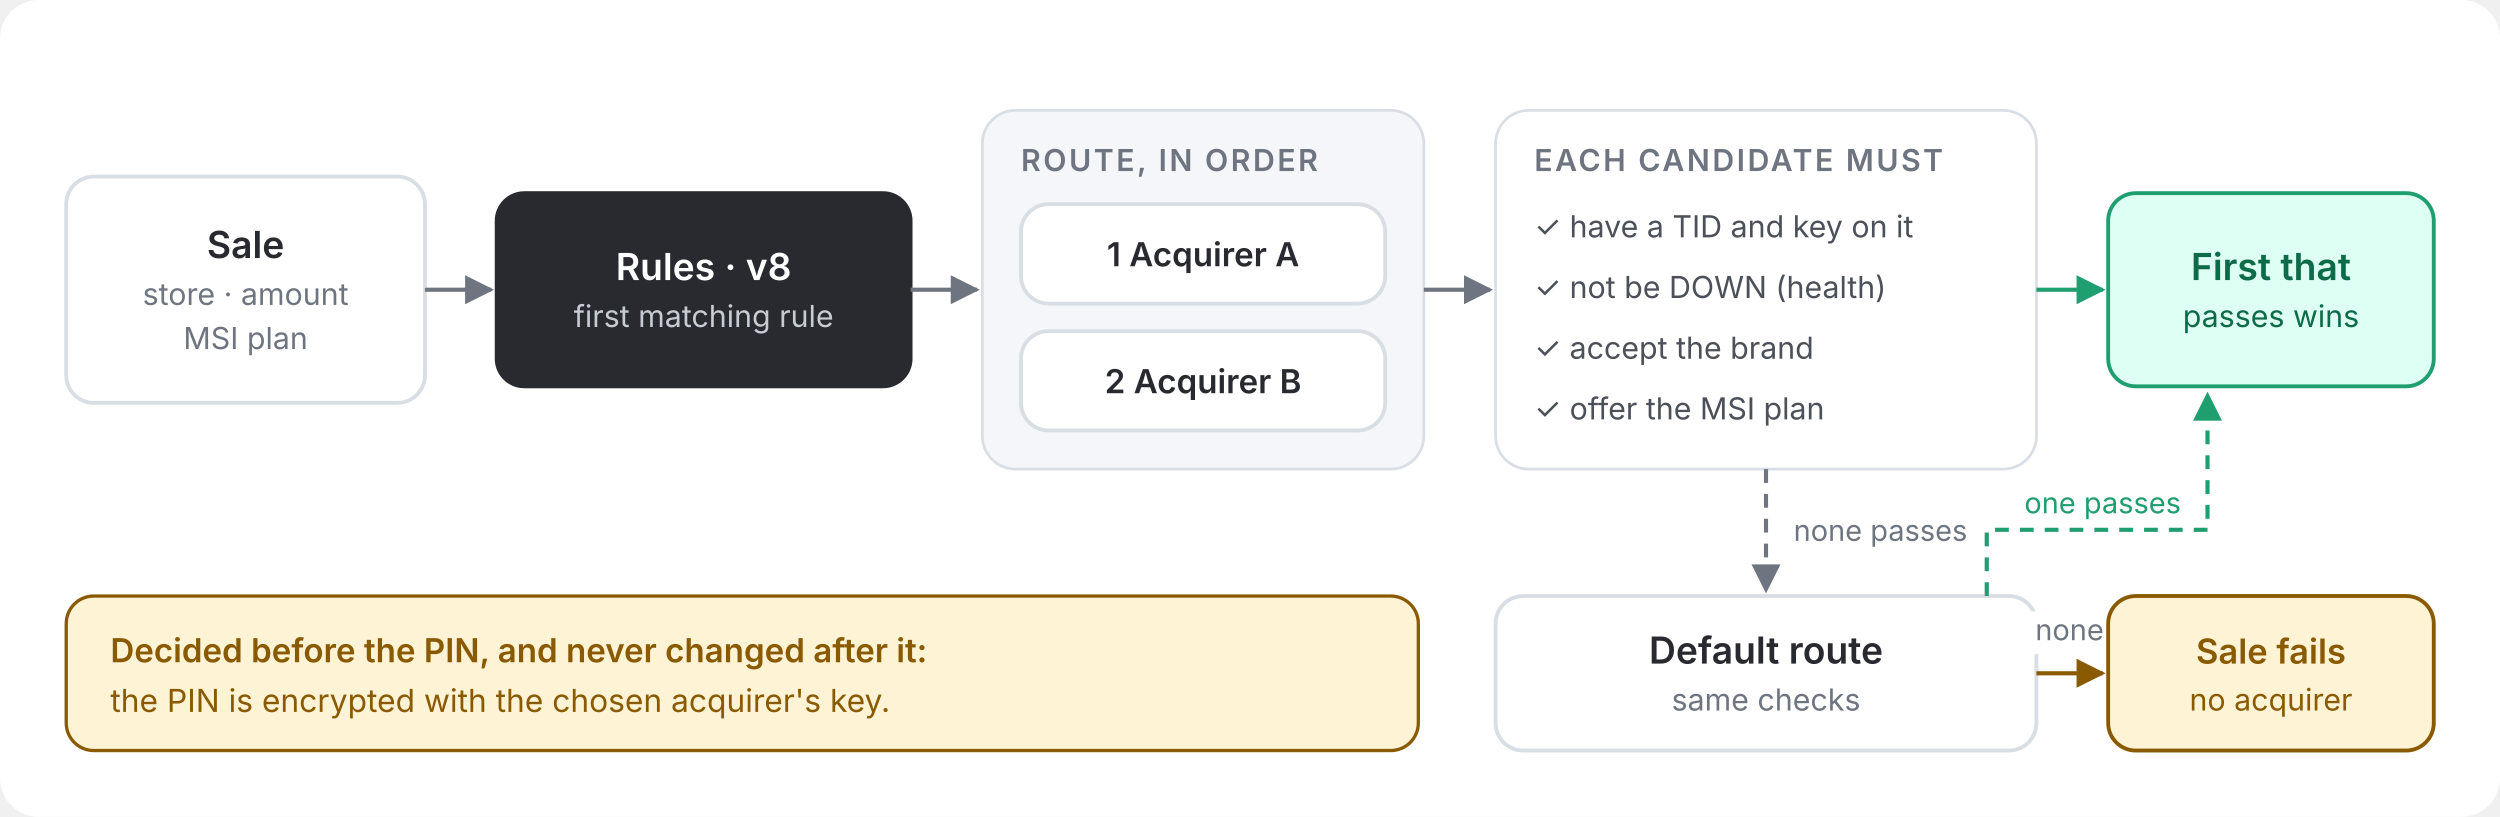
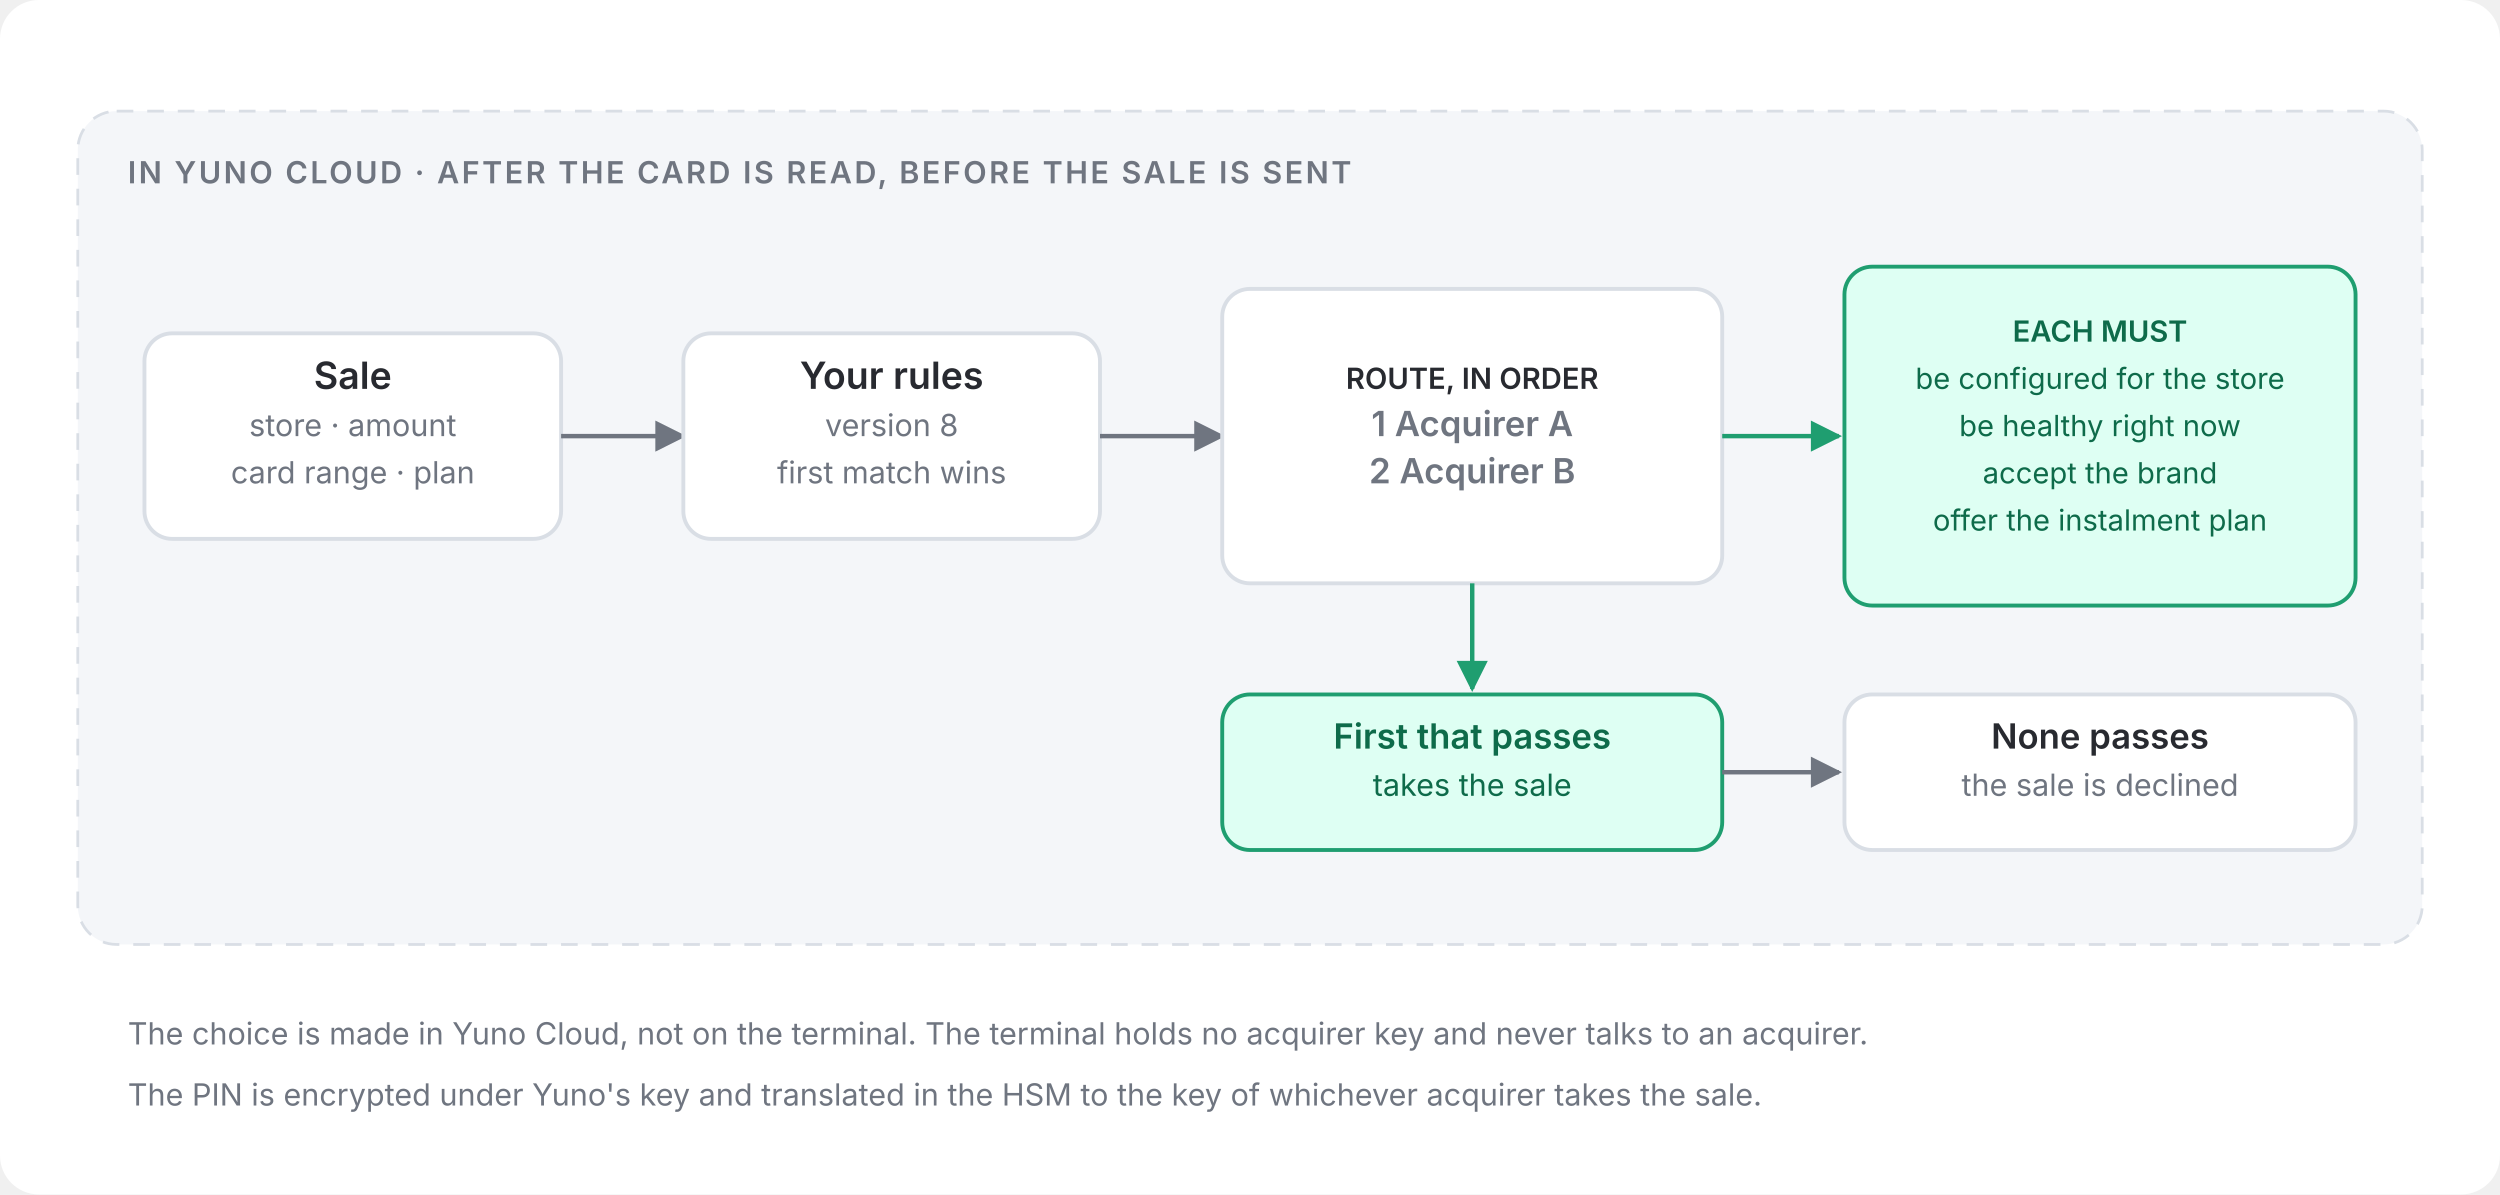
- <svg xmlns="http://www.w3.org/2000/svg" viewBox="0 0 906 296" role="img" aria-label="How the POS terminal picks the acquirer: the first matching rule gives an ordered route; the first acquirer that passes the checks wins; otherwise the default route; otherwise the sale fails" font-family="Inter, 'Helvetica Neue', Arial, sans-serif">
+ <svg xmlns="http://www.w3.org/2000/svg" aria-label="How Yuno Cloud chooses the acquirer for a sale: the first matching rule gives an ordered route and the first acquirer that passes the checks takes the sale." viewBox="0 0 900 430" font-family="Inter, 'Helvetica Neue', Arial, sans-serif">
  <defs>
-     <marker id="f8-a" viewBox="0 0 10 10" refX="9" refY="5" markerWidth="7" markerHeight="7" orient="auto-start-reverse">
+     <marker id="a" viewBox="0 0 10 10" refX="9" refY="5" markerWidth="7" markerHeight="7" orient="auto-start-reverse">
      <path d="M0 0L10 5 0 10z" fill="#6F7580" />
    </marker>
-     <marker id="f8-ag" viewBox="0 0 10 10" refX="9" refY="5" markerWidth="7" markerHeight="7" orient="auto-start-reverse">
+     <marker id="ag" viewBox="0 0 10 10" refX="9" refY="5" markerWidth="7" markerHeight="7" orient="auto-start-reverse">
      <path d="M0 0L10 5 0 10z" fill="#1F9E70" />
    </marker>
-     <marker id="f8-ad" viewBox="0 0 10 10" refX="9" refY="5" markerWidth="7" markerHeight="7" orient="auto-start-reverse">
+     <marker id="ad" viewBox="0 0 10 10" refX="9" refY="5" markerWidth="7" markerHeight="7" orient="auto-start-reverse">
      <path d="M0 0L10 5 0 10z" fill="#282A30" />
    </marker>
-     <marker id="f8-aa" viewBox="0 0 10 10" refX="9" refY="5" markerWidth="7" markerHeight="7" orient="auto-start-reverse">
-       <path d="M0 0L10 5 0 10z" fill="#8A5A00" />
-     </marker>
-     <marker id="f8-ar" viewBox="0 0 10 10" refX="9" refY="5" markerWidth="7" markerHeight="7" orient="auto-start-reverse">
-       <path d="M0 0L10 5 0 10z" fill="#C43D3D" />
-     </marker>
-     <marker id="f8-ab" viewBox="0 0 10 10" refX="9" refY="5" markerWidth="7" markerHeight="7" orient="auto-start-reverse">
-       <path d="M0 0L10 5 0 10z" fill="#3E4FE0" />
-     </marker>
  </defs>
-   <rect x="0" y="0" width="906" height="296" rx="14" fill="#FFFFFF" />
-   <rect x="24" y="64" width="130" height="82" rx="10" fill="#FFFFFF" stroke="#D9DEE5" stroke-width="1.4" />
-   <text x="89" y="93.5" text-anchor="middle" font-size="13.5" font-weight="600" fill="#282A30">Sale</text>
-   <text x="89" y="110.5" text-anchor="middle" font-size="11" font-weight="400" fill="#6F7580">store · amount</text>
-   <text x="89" y="126.5" text-anchor="middle" font-size="11" font-weight="400" fill="#6F7580">MSI plan</text>
-   <path d="M154 105 L178 105" fill="none" stroke="#6F7580" stroke-width="1.5" marker-end="url(#f8-a)" />
-   <rect x="180" y="70" width="150" height="70" rx="10" fill="#282A30" stroke="#282A30" stroke-width="1.4" />
-   <text x="255" y="101.5" text-anchor="middle" font-size="13.5" font-weight="600" fill="#FFFFFF">Rules · v8</text>
-   <text x="255" y="118.5" text-anchor="middle" font-size="11" font-weight="400" fill="#C7CBD3">first matching rule</text>
-   <path d="M330 105 L354 105" fill="none" stroke="#6F7580" stroke-width="1.5" marker-end="url(#f8-a)" />
-   <rect x="356" y="40" width="160" height="130" rx="12" fill="#F4F6F9" stroke="#D9DEE5" />
-   <text x="370" y="62" text-anchor="start" font-size="11" font-weight="600" fill="#6F7580" letter-spacing="0.08em">ROUTE, IN ORDER</text>
-   <rect x="370" y="74" width="132" height="36" rx="10" fill="#FFFFFF" stroke="#D9DEE5" stroke-width="1.4" />
-   <text x="436" y="96.5" text-anchor="middle" font-size="12" font-weight="600" fill="#282A30">1  Acquirer A</text>
-   <rect x="370" y="120" width="132" height="36" rx="10" fill="#FFFFFF" stroke="#D9DEE5" stroke-width="1.4" />
-   <text x="436" y="142.5" text-anchor="middle" font-size="12" font-weight="600" fill="#282A30">2  Acquirer B</text>
-   <path d="M516 105 L540 105" fill="none" stroke="#6F7580" stroke-width="1.5" marker-end="url(#f8-a)" />
-   <rect x="542" y="40" width="196" height="130" rx="12" fill="#FFFFFF" stroke="#D9DEE5" />
-   <text x="556" y="62" text-anchor="start" font-size="11" font-weight="600" fill="#6F7580" letter-spacing="0.08em">EACH CANDIDATE MUST</text>
-   <text x="556" y="86" text-anchor="start" font-size="11" font-weight="400" fill="#4B5059">✓  have a TID and key on it</text>
-   <text x="556" y="108" text-anchor="start" font-size="11" font-weight="400" fill="#4B5059">✓  not be DOWN (health)</text>
-   <text x="556" y="130" text-anchor="start" font-size="11" font-weight="400" fill="#4B5059">✓  accept the brand</text>
-   <text x="556" y="152" text-anchor="start" font-size="11" font-weight="400" fill="#4B5059">✓  offer the MSI plan</text>
-   <path d="M738 105 L762 105" fill="none" stroke="#1F9E70" stroke-width="1.5" marker-end="url(#f8-ag)" />
-   <rect x="764" y="70" width="118" height="70" rx="10" fill="#DEFFF3" stroke="#1F9E70" stroke-width="1.4" />
-   <text x="823" y="101.5" text-anchor="middle" font-size="13.5" font-weight="600" fill="#0E6B4A">First that</text>
-   <text x="823" y="118.5" text-anchor="middle" font-size="11" font-weight="400" fill="#0E6B4A">passes wins</text>
-   <path d="M640 170 L640 214" fill="none" stroke="#6F7580" stroke-width="1.5" stroke-dasharray="5 4" marker-end="url(#f8-a)" />
-   <rect x="646" y="185.5" width="73.835" height="15.5" fill="#FFFFFF" />
-   <text x="650" y="196" text-anchor="start" font-size="10.5" font-weight="400" fill="#6F7580">none passes</text>
-   <rect x="542" y="216" width="196" height="56" rx="10" fill="#FFFFFF" stroke="#D9DEE5" stroke-width="1.4" />
-   <text x="640" y="240.5" text-anchor="middle" font-size="13.5" font-weight="600" fill="#282A30">Default route</text>
-   <text x="640" y="257.5" text-anchor="middle" font-size="11" font-weight="400" fill="#6F7580">same checks</text>
-   <path d="M738 244 L762 244" fill="none" stroke="#8A5A00" stroke-width="1.5" marker-end="url(#f8-aa)" />
-   <rect x="734.03" y="221.5" width="31.94" height="15.5" fill="#FFFFFF" />
-   <text x="750" y="232" text-anchor="middle" font-size="10.5" font-weight="400" fill="#6F7580">none</text>
-   <rect x="764" y="216" width="118" height="56" rx="10" fill="#FFF3D6" stroke="#8A5A00" stroke-width="1.4" />
-   <text x="823" y="240.5" text-anchor="middle" font-size="12.5" font-weight="600" fill="#8A5A00">Sale fails</text>
-   <text x="823" y="257.5" text-anchor="middle" font-size="11" font-weight="400" fill="#8A5A00">no acquirer</text>
-   <path d="M720 216 L720 192 L800 192 L800 143" fill="none" stroke="#1F9E70" stroke-width="1.5" stroke-dasharray="5 4" marker-end="url(#f8-ag)" />
-   <rect x="728.075" y="175.5" width="67.85" height="15.5" fill="#FFFFFF" />
-   <text x="762" y="186" text-anchor="middle" font-size="10.5" font-weight="400" fill="#1F9E70">one passes</text>
-   <rect x="24" y="216" width="490" height="56" rx="10" fill="#FFF3D6" stroke="#8A5A00" stroke-width="1.2" />
-   <text x="40" y="240" text-anchor="start" font-size="12" font-weight="600" fill="#8A5A00">Decided before the PIN, and never changed after it:</text>
-   <text x="40" y="258" text-anchor="start" font-size="11.5" font-weight="400" fill="#8A5A00">the PIN is encrypted with the chosen acquirer's key.</text>
+   <rect x="0" y="0" width="900" height="430" rx="14" fill="#FFFFFF" />
+   <rect x="28" y="40" width="844" height="300" rx="14" fill="#F4F6F9" stroke="#D9DEE5" stroke-dasharray="6 5" />
+   <text x="46" y="66" font-size="11" font-weight="600" fill="#6F7580" letter-spacing=".08em">IN YUNO CLOUD · AFTER THE CARD IS READ, BEFORE THE SALE IS SENT</text>
+   <rect x="52" y="120" width="150" height="74" rx="10" fill="#FFFFFF" stroke="#D9DEE5" stroke-width="1.4" />
+   <text x="127.0" y="140.0" text-anchor="middle" font-size="13.5" font-weight="600" fill="#282A30">Sale</text>
+   <text x="127.0" y="157.0" text-anchor="middle" font-size="11" font-weight="400" fill="#6F7580">store · amount</text>
+   <text x="127.0" y="174.0" text-anchor="middle" font-size="11" font-weight="400" fill="#6F7580">card range · plan</text>
+   <line x1="202" y1="157" x2="246" y2="157" stroke="#6F7580" stroke-width="1.6" marker-end="url(#a)" />
+   <rect x="246" y="120" width="150" height="74" rx="10" fill="#FFFFFF" stroke="#D9DEE5" stroke-width="1.4" />
+   <text x="321.0" y="140.0" text-anchor="middle" font-size="13.5" font-weight="600" fill="#282A30">Your rules</text>
+   <text x="321.0" y="157.0" text-anchor="middle" font-size="11" font-weight="400" fill="#6F7580">version 8</text>
+   <text x="321.0" y="174.0" text-anchor="middle" font-size="11" font-weight="400" fill="#6F7580">first match wins</text>
+   <line x1="396" y1="157" x2="440" y2="157" stroke="#6F7580" stroke-width="1.6" marker-end="url(#a)" />
+   <rect x="440" y="104" width="180" height="106" rx="10" fill="#FFFFFF" stroke="#D9DEE5" stroke-width="1.4" />
+   <text x="530.0" y="140.0" text-anchor="middle" font-size="10.5" font-weight="600" fill="#282A30">ROUTE, IN ORDER</text>
+   <text x="530.0" y="157.0" text-anchor="middle" font-size="12.5" font-weight="600" fill="#6F7580">1  Acquirer A</text>
+   <text x="530.0" y="174.0" text-anchor="middle" font-size="12.5" font-weight="600" fill="#6F7580">2  Acquirer B</text>
+   <rect x="664" y="96" width="184" height="122" rx="10" fill="#DEFFF3" stroke="#1F9E70" stroke-width="1.4" />
+   <text x="756.0" y="123.0" text-anchor="middle" font-size="10.5" font-weight="600" fill="#0E6B4A">EACH MUST</text>
+   <text x="756.0" y="140.0" text-anchor="middle" font-size="10.5" font-weight="400" fill="#0E6B4A">be configured for the store</text>
+   <text x="756.0" y="157.0" text-anchor="middle" font-size="10.5" font-weight="400" fill="#0E6B4A">be healthy right now</text>
+   <text x="756.0" y="174.0" text-anchor="middle" font-size="10.5" font-weight="400" fill="#0E6B4A">accept the brand</text>
+   <text x="756.0" y="191.0" text-anchor="middle" font-size="10.5" font-weight="400" fill="#0E6B4A">offer the instalment plan</text>
+   <line x1="620" y1="157" x2="662" y2="157" stroke="#1F9E70" stroke-width="1.6" marker-end="url(#ag)" />
+   <rect x="440" y="250" width="180" height="56" rx="10" fill="#DEFFF3" stroke="#1F9E70" stroke-width="1.4" />
+   <text x="530.0" y="269.5" text-anchor="middle" font-size="12.5" font-weight="600" fill="#0E6B4A">First that passes</text>
+   <text x="530.0" y="286.5" text-anchor="middle" font-size="11" font-weight="400" fill="#0E6B4A">takes the sale</text>
+   <line x1="530" y1="210" x2="530" y2="248" stroke="#1F9E70" stroke-width="1.6" marker-end="url(#ag)" />
+   <rect x="664" y="250" width="184" height="56" rx="10" fill="#FFFFFF" stroke="#D9DEE5" stroke-width="1.4" />
+   <text x="756.0" y="269.5" text-anchor="middle" font-size="12.5" font-weight="600" fill="#282A30">None passes</text>
+   <text x="756.0" y="286.5" text-anchor="middle" font-size="11" font-weight="400" fill="#6F7580">the sale is declined</text>
+   <line x1="620" y1="278" x2="662" y2="278" stroke="#6F7580" stroke-width="1.6" marker-end="url(#a)" />
+   <text x="46" y="376" text-anchor="start" font-size="11" font-weight="400" fill="#6F7580">The choice is made in Yuno Cloud, not on the terminal. The terminal holds no acquirer key and never talks to an acquirer.</text>
+   <text x="46" y="398" text-anchor="start" font-size="11" font-weight="400" fill="#6F7580">The PIN is encrypted under Yuno's key and translated in the HSM to the key of whichever acquirer takes the sale.</text>
</svg>
